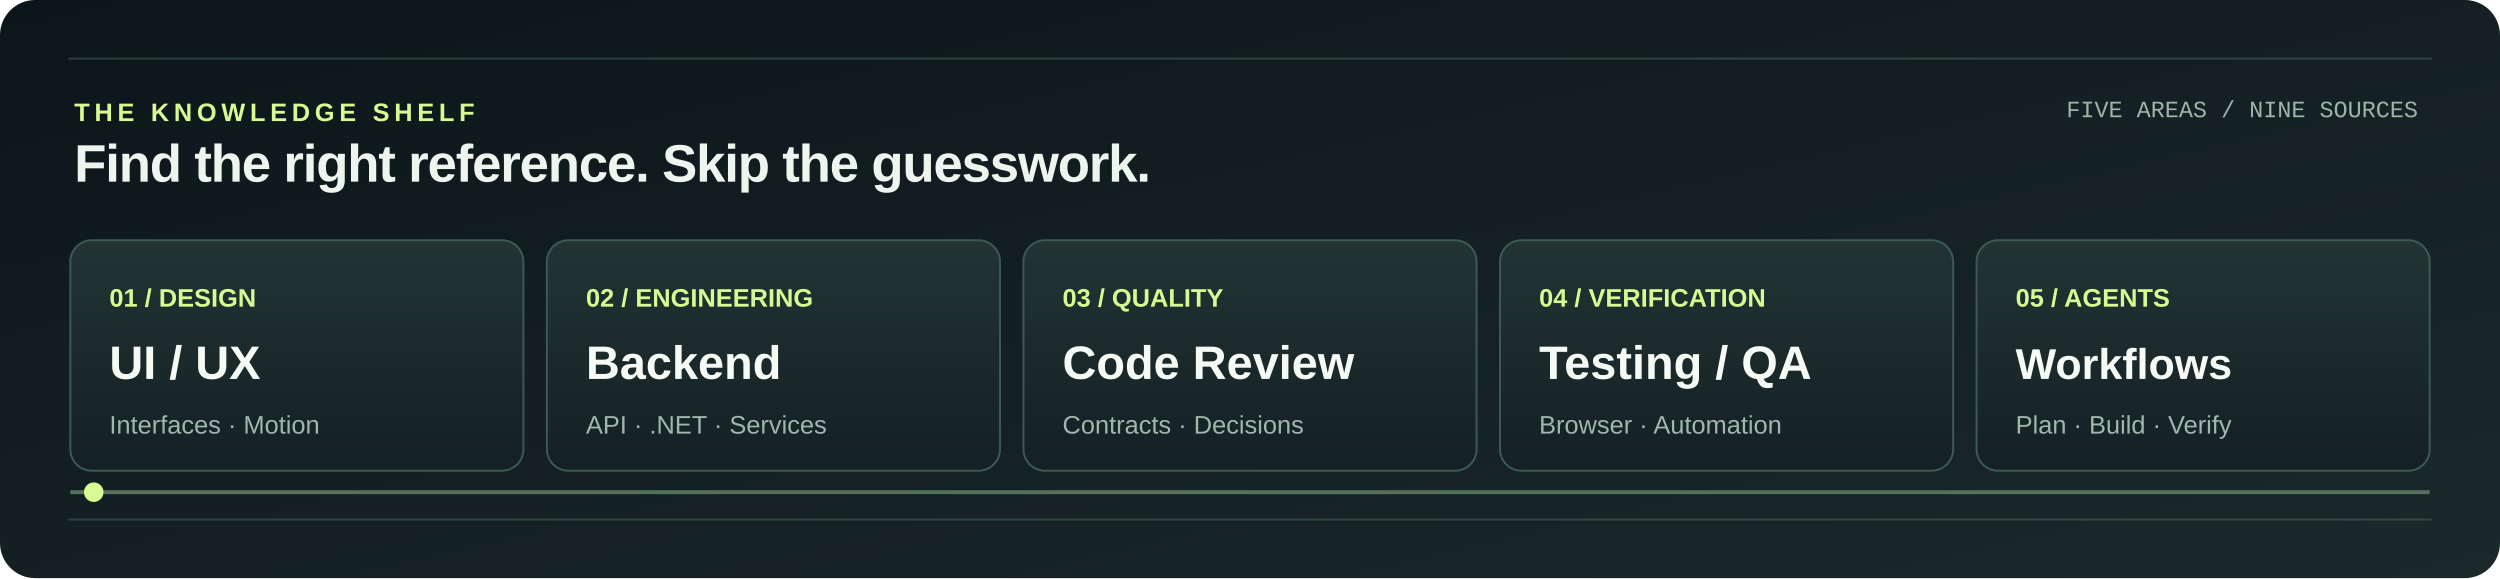
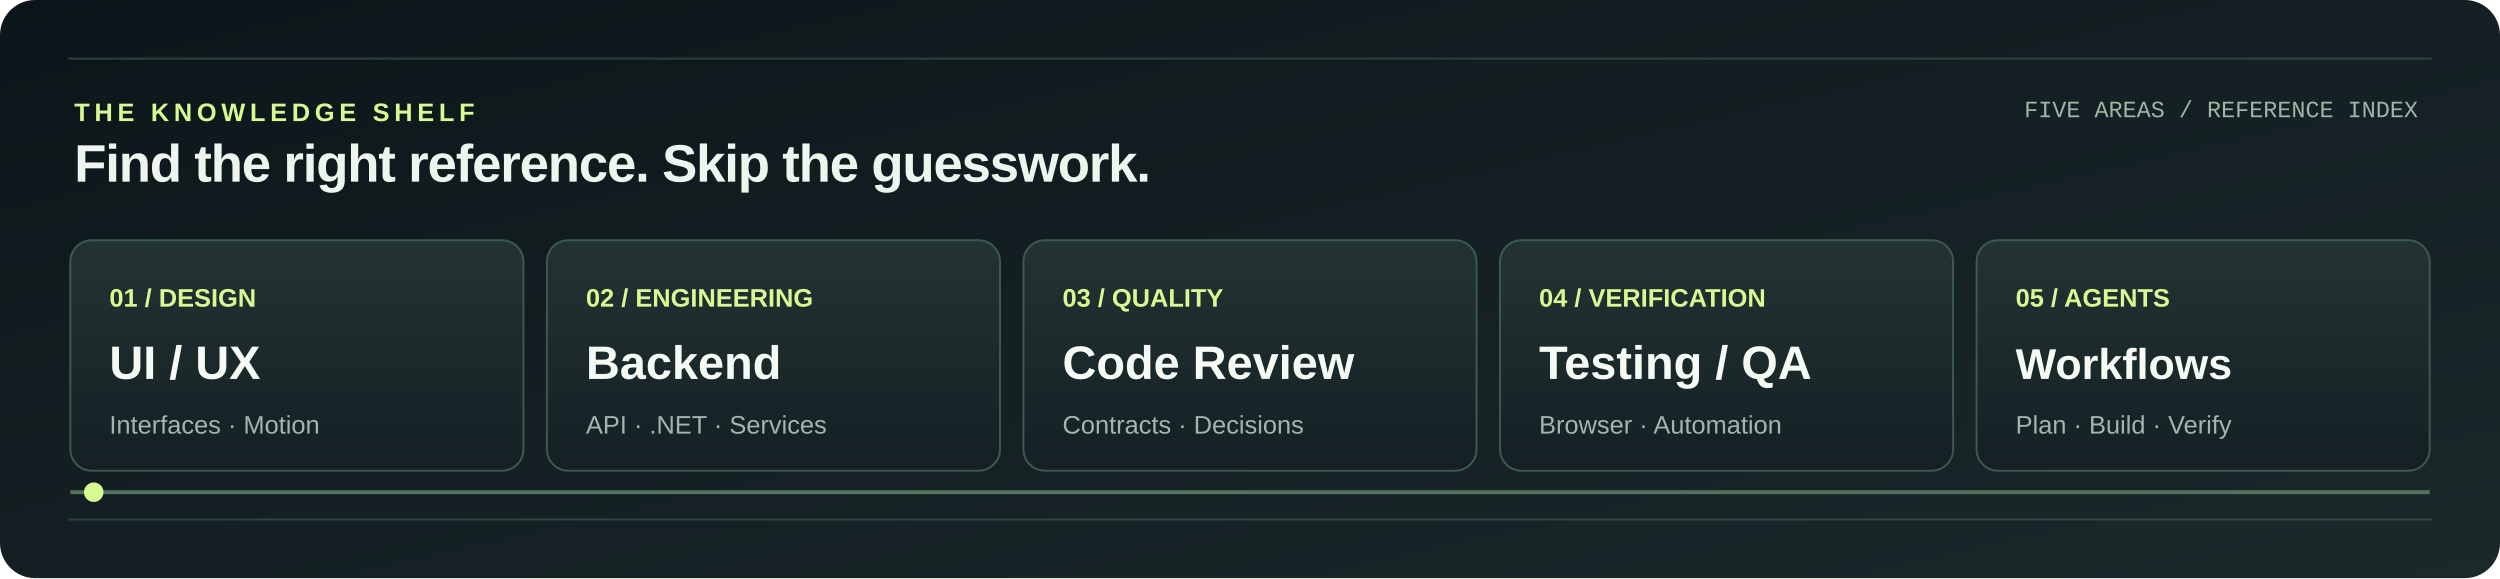
<svg xmlns="http://www.w3.org/2000/svg" viewBox="0 0 1280 296" role="img" aria-labelledby="title desc">
  <defs>
    <linearGradient id="bg" x1="0" y1="0" x2="1" y2="1">
      <stop offset="0" stop-color="#0c161a" />
      <stop offset="1" stop-color="#1b292b" />
    </linearGradient>
    <linearGradient id="tile" x1="0" y1="0" x2="0" y2="1">
      <stop offset="0" stop-color="#233333" />
      <stop offset="1" stop-color="#142024" />
    </linearGradient>
  </defs>
  <rect width="1280" height="296" rx="18" fill="url(#bg)" />
  <path d="M35 30h1210M35 266h1210" fill="none" stroke="#466254" stroke-opacity=".55" />
  <g font-family="Arial, Helvetica, sans-serif">
    <text x="38" y="62" fill="#d8fa92" font-size="13" font-weight="700" letter-spacing="2.4">THE KNOWLEDGE SHELF</text>
    <text x="38" y="93" fill="#eef5ee" font-size="27" font-weight="700" letter-spacing="-.6">Find the right reference. Skip the guesswork.</text>
-     <text x="1238" y="60" text-anchor="end" fill="#9eb6a7" font-size="12" font-family="Courier New, Courier, monospace">FIVE AREAS / NINE SOURCES</text>
+     <text x="1238" y="60" text-anchor="end" fill="#9eb6a7" font-size="12" font-family="Courier New, Courier, monospace">FIVE AREAS / REFERENCE INDEX</text>
  </g>
  <g fill="url(#tile)" stroke="#3d5a50" stroke-width="1">
    <rect x="36" y="123" width="232" height="118" rx="11" />
    <rect x="280" y="123" width="232" height="118" rx="11" />
    <rect x="524" y="123" width="232" height="118" rx="11" />
    <rect x="768" y="123" width="232" height="118" rx="11" />
    <rect x="1012" y="123" width="232" height="118" rx="11" />
  </g>
  <g font-family="Arial, Helvetica, sans-serif">
    <text x="56" y="157" font-size="13" font-weight="700" fill="#d8fa92">01 / DESIGN</text>
    <text x="56" y="194" font-size="24" font-weight="700" fill="#f6faf5">UI / UX</text>
    <text x="56" y="222" font-size="13" fill="#9fb7ac">Interfaces · Motion</text>
    <text x="300" y="157" font-size="13" font-weight="700" fill="#d8fa92">02 / ENGINEERING</text>
    <text x="300" y="194" font-size="24" font-weight="700" fill="#f6faf5">Backend</text>
    <text x="300" y="222" font-size="13" fill="#9fb7ac">API · .NET · Services</text>
    <text x="544" y="157" font-size="13" font-weight="700" fill="#d8fa92">03 / QUALITY</text>
    <text x="544" y="194" font-size="24" font-weight="700" fill="#f6faf5">Code Review</text>
    <text x="544" y="222" font-size="13" fill="#9fb7ac">Contracts · Decisions</text>
    <text x="788" y="157" font-size="13" font-weight="700" fill="#d8fa92">04 / VERIFICATION</text>
    <text x="788" y="194" font-size="24" font-weight="700" fill="#f6faf5">Testing / QA</text>
    <text x="788" y="222" font-size="13" fill="#9fb7ac">Browser · Automation</text>
    <text x="1032" y="157" font-size="13" font-weight="700" fill="#d8fa92">05 / AGENTS</text>
    <text x="1032" y="194" font-size="22" font-weight="700" fill="#f6faf5">Workflows</text>
    <text x="1032" y="222" font-size="13" fill="#9fb7ac">Plan · Build · Verify</text>
  </g>
  <path d="M36 252h1208" stroke="#54715c" stroke-width="2" />
  <circle cx="48" cy="252" r="5" fill="#d8fa92">
    <animate attributeName="cx" from="48" to="1228" dur="10s" repeatCount="2" fill="freeze" />
  </circle>
</svg>
